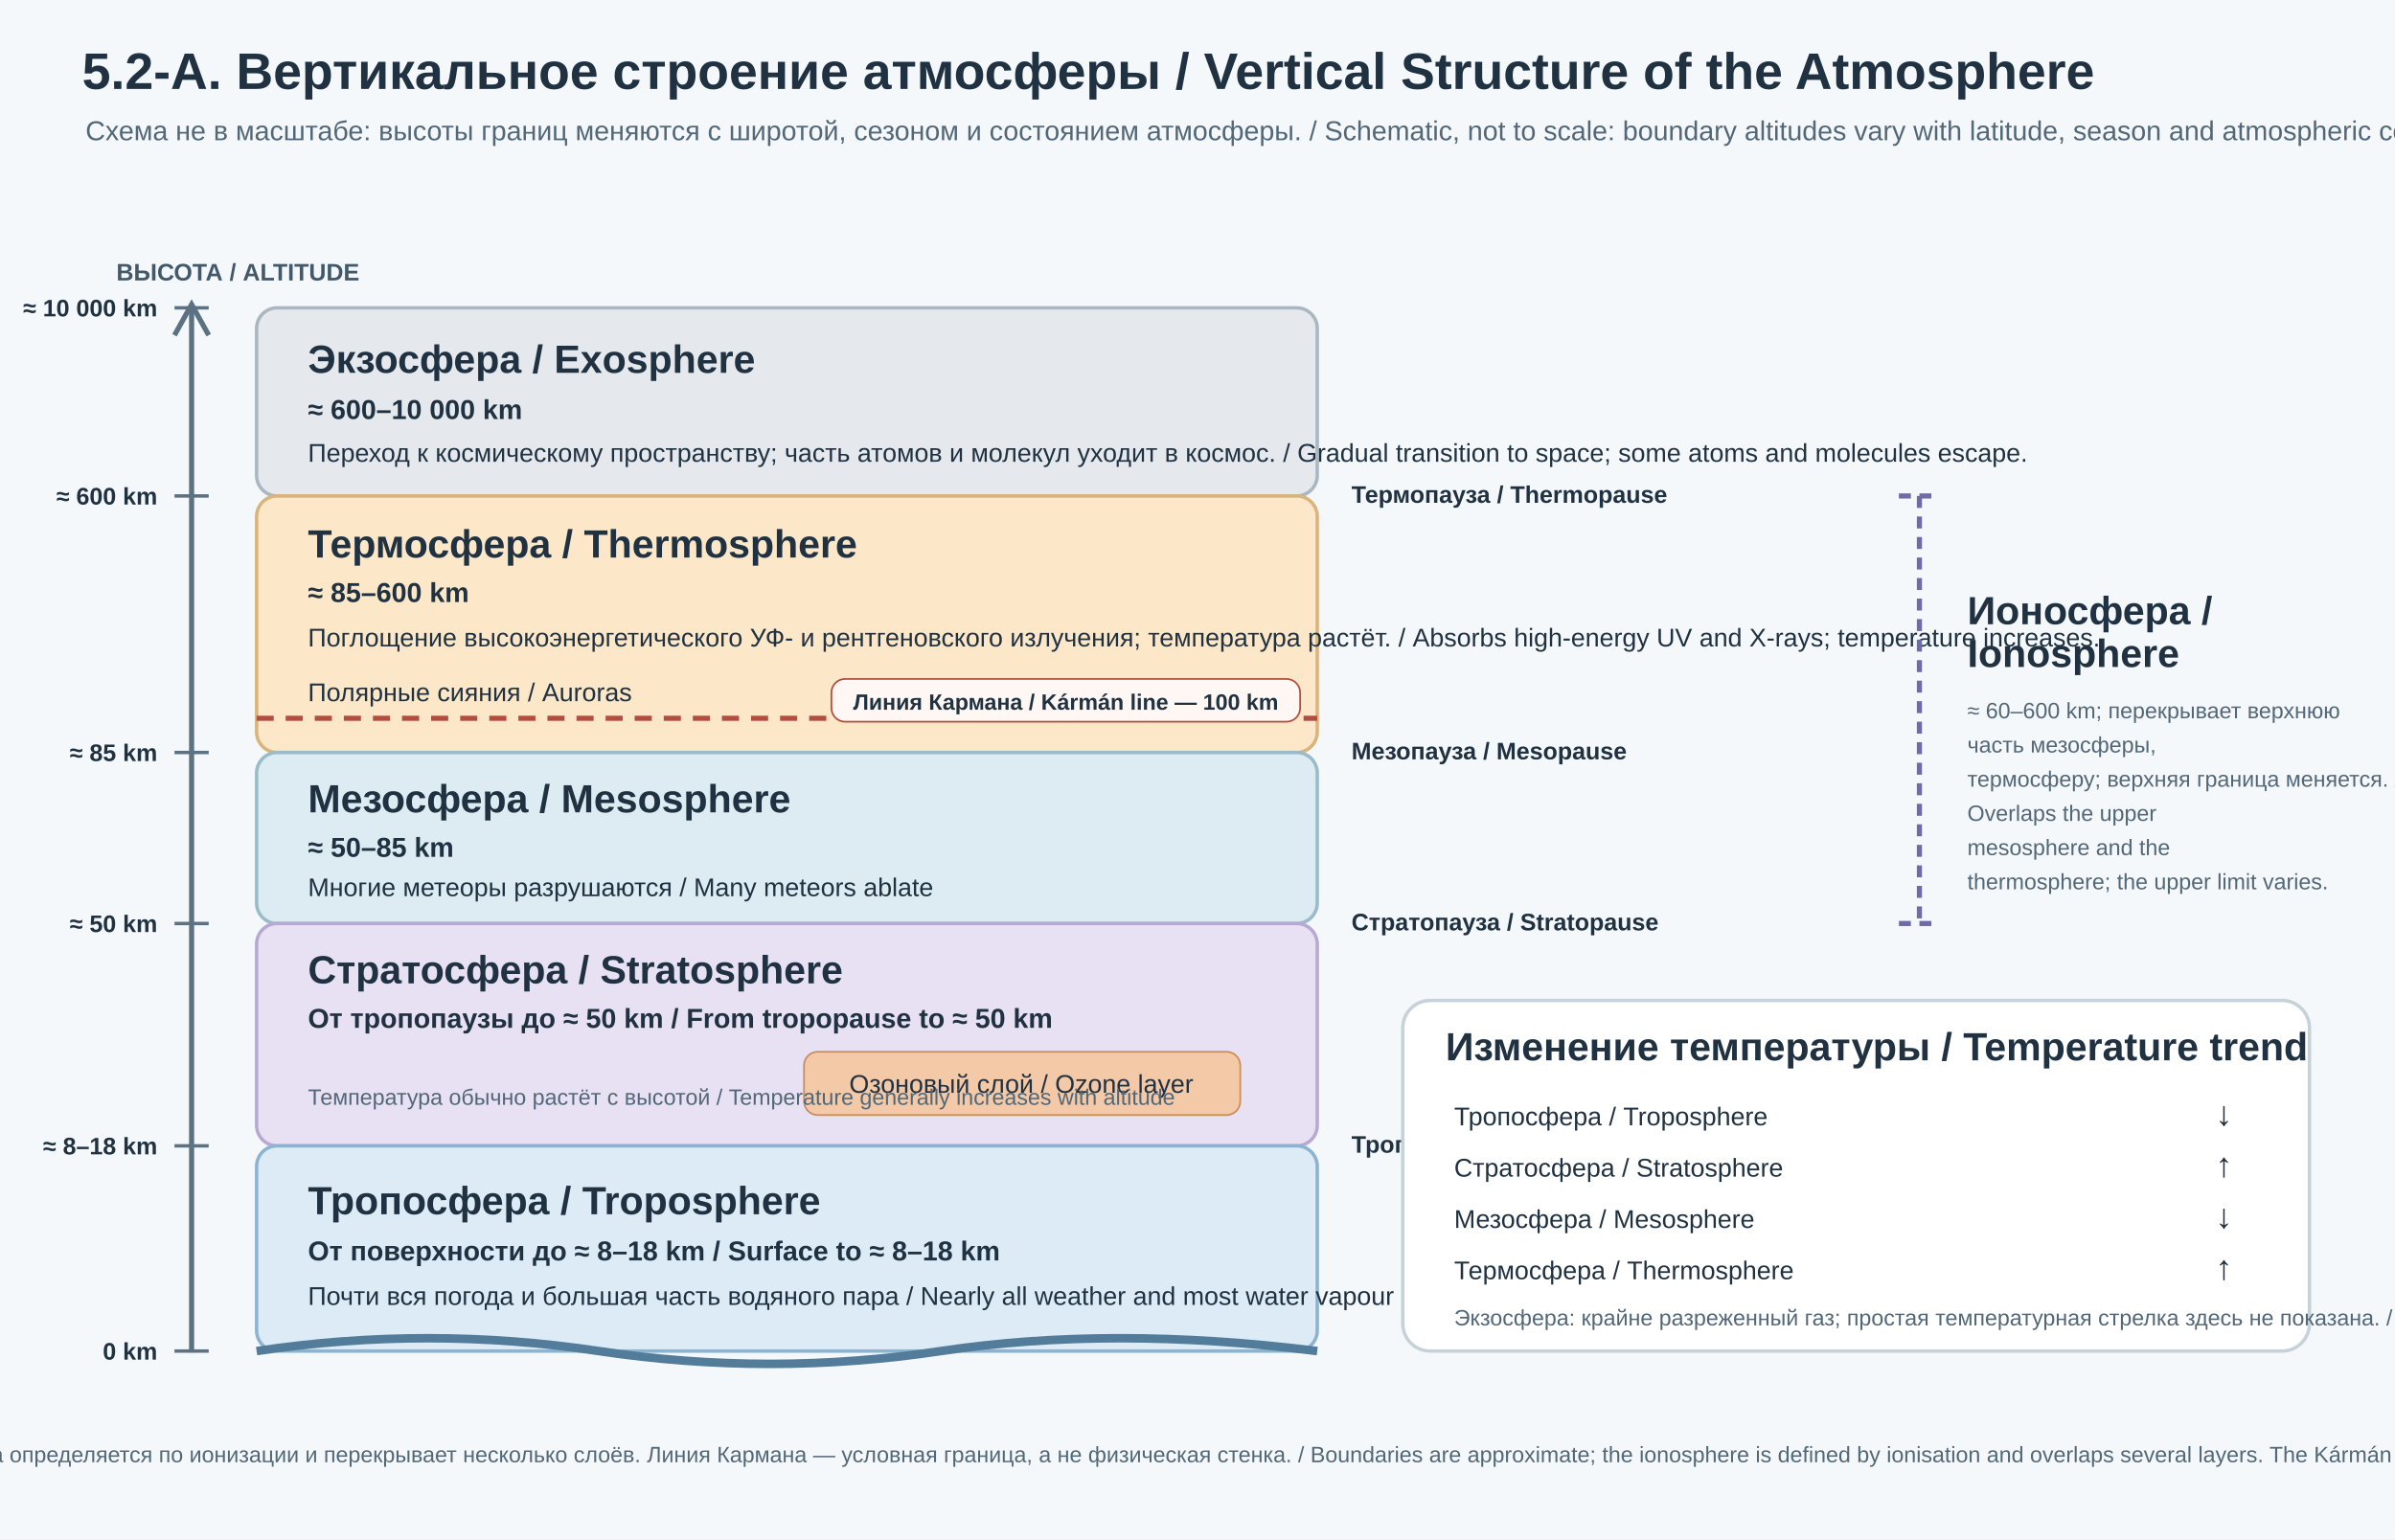
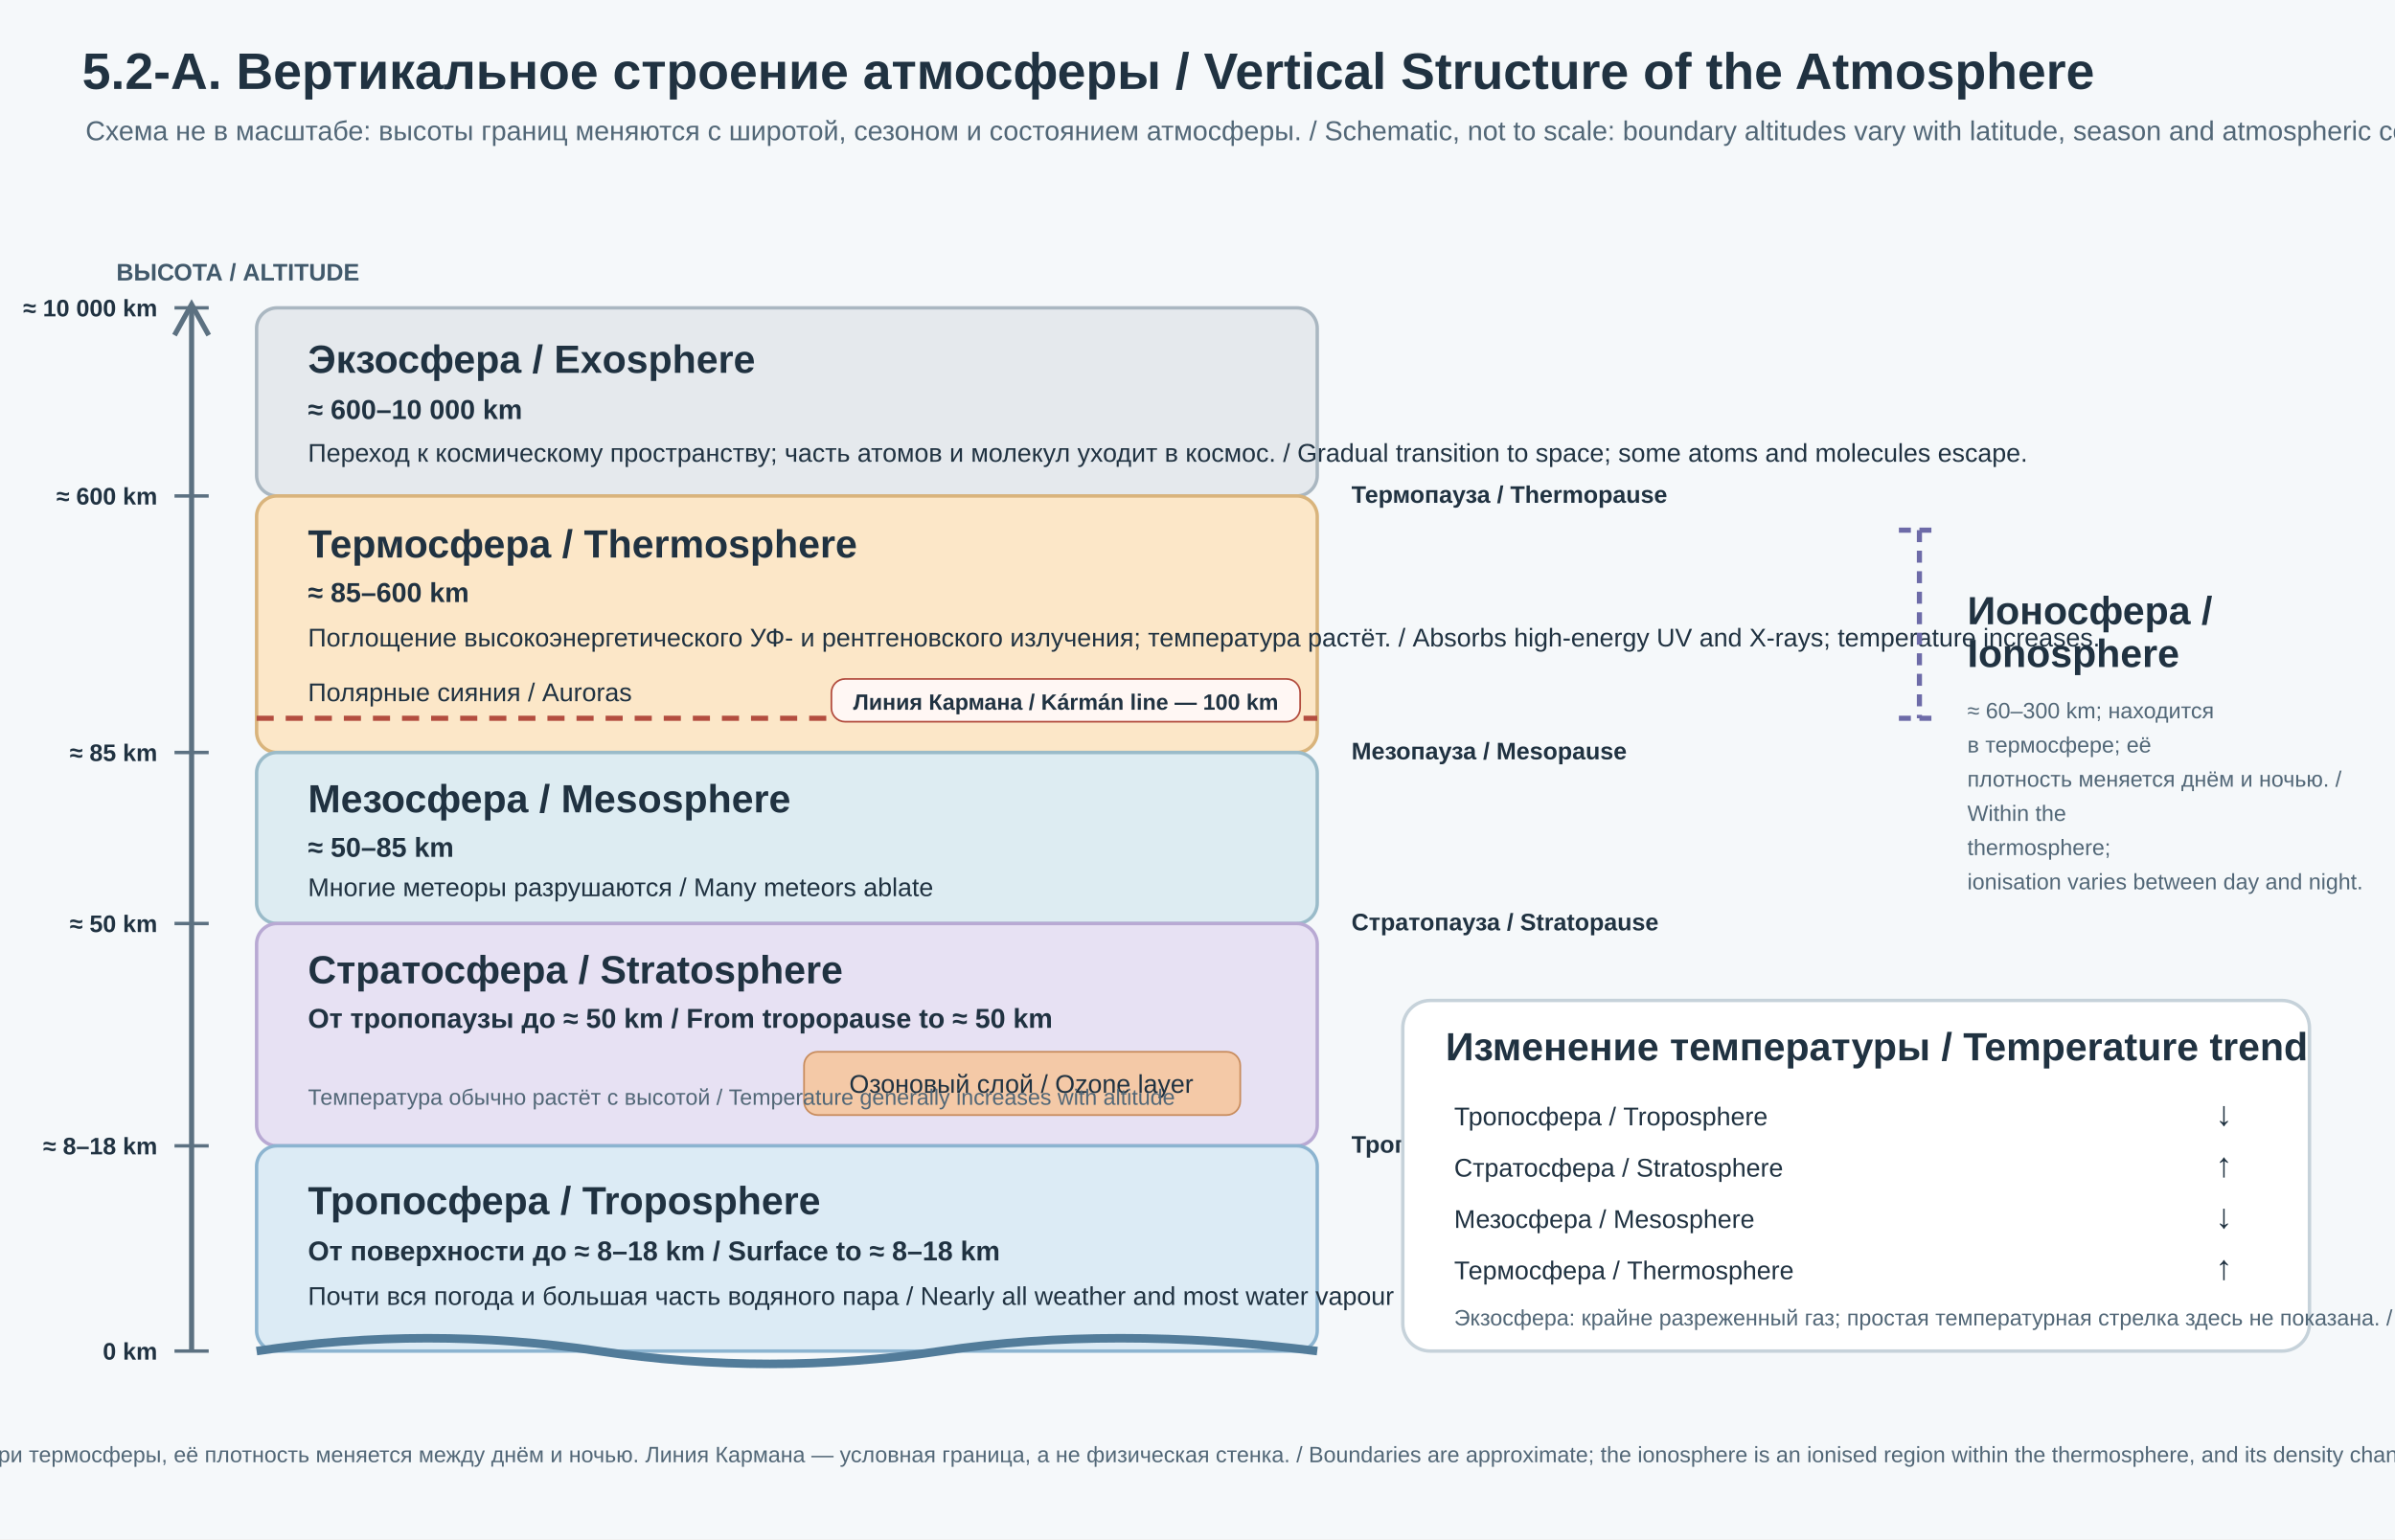
<svg xmlns="http://www.w3.org/2000/svg" viewBox="0 0 1400 900" role="img" aria-labelledby="title desc">
  <style>
text{font-family:Arial,Helvetica,sans-serif;fill:#203241}
.title{font-size:30px;font-weight:700}
.subtitle{font-size:16px;fill:#526777}
.layer{font-size:23px;font-weight:700}
.range{font-size:16px;font-weight:700}
.body{font-size:15px}
.small{font-size:13px;fill:#526777}
.boundary{font-size:14px;font-weight:700;fill:#41596B}
.axis{font-size:14px;font-weight:700;fill:#41596B}
.note{font-size:14px}
</style>
  <rect width="1400" height="900" fill="#F5F8FA" />
  <text x="48" y="52" class="title">5.2-A. Вертикальное строение атмосферы / Vertical Structure of the Atmosphere</text>
  <text x="50" y="82" class="subtitle">Схема не в масштабе: высоты границ меняются с широтой, сезоном и состоянием атмосферы. / Schematic, not to scale: boundary altitudes vary with latitude, season and atmospheric conditions.</text>
  <line x1="112" y1="180" x2="112" y2="790" stroke="#5C7181" stroke-width="3" />
  <path d="M102 196 L112 178 L122 196" fill="none" stroke="#5C7181" stroke-width="3" />
  <text x="68" y="164" class="axis">ВЫСОТА / ALTITUDE</text>
  <g stroke="#5C7181" stroke-width="2">
    <line x1="102" y1="790" x2="122" y2="790" />
    <line x1="102" y1="670" x2="122" y2="670" />
    <line x1="102" y1="540" x2="122" y2="540" />
    <line x1="102" y1="440" x2="122" y2="440" />
    <line x1="102" y1="290" x2="122" y2="290" />
    <line x1="102" y1="180" x2="122" y2="180" />
  </g>
  <g class="boundary" text-anchor="end">
    <text x="92" y="795">0 km</text>
    <text x="92" y="675">≈ 8–18 km</text>
    <text x="92" y="545">≈ 50 km</text>
    <text x="92" y="445">≈ 85 km</text>
    <text x="92" y="295">≈ 600 km</text>
    <text x="92" y="185">≈ 10 000 km</text>
  </g>
  <rect x="150" y="180" width="620" height="110" rx="12" fill="#E5E9ED" stroke="#AAB7C1" stroke-width="2" />
  <rect x="150" y="290" width="620" height="150" rx="12" fill="#FCE7C8" stroke="#D9B47C" stroke-width="2" />
  <rect x="150" y="440" width="620" height="100" rx="12" fill="#DDECF2" stroke="#9ABBC9" stroke-width="2" />
  <rect x="150" y="540" width="620" height="130" rx="12" fill="#E7E1F3" stroke="#B8A9D3" stroke-width="2" />
  <rect x="150" y="670" width="620" height="120" rx="12" fill="#DCEBF5" stroke="#8CB4D0" stroke-width="2" />
  <text x="180" y="218" class="layer">Экзосфера / Exosphere</text>
  <text x="180" y="245" class="range">≈ 600–10 000 km</text>
  <text x="180" y="270" class="body">Переход к космическому пространству; часть атомов и молекул уходит в космос. / Gradual transition to space; some atoms and molecules escape.</text>
  <text x="180" y="326" class="layer">Термосфера / Thermosphere</text>
  <text x="180" y="352" class="range">≈ 85–600 km</text>
  <text x="180" y="378" class="body">Поглощение высокоэнергетического УФ- и рентгеновского излучения; температура растёт. / Absorbs high-energy UV and X-rays; temperature increases.</text>
  <text x="180" y="410" class="body">Полярные сияния / Auroras</text>
  <line x1="150" y1="420" x2="770" y2="420" stroke="#B34D3F" stroke-width="3" stroke-dasharray="10 7" />
  <rect x="486" y="397" width="274" height="25" rx="8" fill="#FFF7F4" stroke="#B34D3F" />
  <text x="623" y="415" text-anchor="middle" font-size="13" font-weight="700" fill="#9A3D34">Линия Кармана / Kármán line — 100 km</text>
  <text x="180" y="475" class="layer">Мезосфера / Mesosphere</text>
  <text x="180" y="501" class="range">≈ 50–85 km</text>
  <text x="180" y="524" class="body">Многие метеоры разрушаются / Many meteors ablate</text>
  <text x="180" y="575" class="layer">Стратосфера / Stratosphere</text>
  <text x="180" y="601" class="range">От тропопаузы до ≈ 50 km / From tropopause to ≈ 50 km</text>
  <rect x="470" y="615" width="255" height="37" rx="8" fill="#F4C9A7" stroke="#C88C5D" />
  <text x="597" y="639" text-anchor="middle" class="body">Озоновый слой / Ozone layer</text>
  <text x="180" y="646" class="small">Температура обычно растёт с высотой / Temperature generally increases with altitude</text>
  <text x="180" y="710" class="layer">Тропосфера / Troposphere</text>
  <text x="180" y="737" class="range">От поверхности до ≈ 8–18 km / Surface to ≈ 8–18 km</text>
  <text x="180" y="763" class="body">Почти вся погода и большая часть водяного пара / Nearly all weather and most water vapour</text>
  <path d="M150 790 Q250 775 350 790 T550 790 T770 790" fill="none" stroke="#527C9A" stroke-width="5" />
  <g class="boundary">
    <text x="790" y="294">Термопауза / Thermopause</text>
    <text x="790" y="444">Мезопауза / Mesopause</text>
    <text x="790" y="544">Стратопауза / Stratopause</text>
    <text x="790" y="674">Тропопауза / Tropopause</text>
  </g>
-   <path d="M1110 290 h24 M1122 290 v250 M1110 540 h24" fill="none" stroke="#6D6BA8" stroke-width="3" stroke-dasharray="7 5" />
+   <path d="M1110 310 h24 M1122 310 v110 M1110 420 h24" fill="none" stroke="#6D6BA8" stroke-width="3" stroke-dasharray="7 5" />
  <text x="1150" y="365" class="layer" font-size="19">Ионосфера /</text>
  <text x="1150" y="390" class="layer" font-size="19">Ionosphere</text>
-   <text x="1150" y="420" class="small">≈ 60–600 km; перекрывает верхнюю</text>
-   <text x="1150" y="440" class="small">часть мезосферы,</text>
-   <text x="1150" y="460" class="small">термосферу; верхняя граница меняется. /</text>
-   <text x="1150" y="480" class="small">Overlaps the upper</text>
-   <text x="1150" y="500" class="small">mesosphere and the</text>
-   <text x="1150" y="520" class="small">thermosphere; the upper limit varies.</text>
+   <text x="1150" y="420" class="small">≈ 60–300 km; находится</text>
+   <text x="1150" y="440" class="small">в термосфере; её</text>
+   <text x="1150" y="460" class="small">плотность меняется днём и ночью. /</text>
+   <text x="1150" y="480" class="small">Within the</text>
+   <text x="1150" y="500" class="small">thermosphere;</text>
+   <text x="1150" y="520" class="small">ionisation varies between day and night.</text>
  <rect x="820" y="585" width="530" height="205" rx="16" fill="#FFFFFF" stroke="#C6D2DA" stroke-width="2" />
  <text x="845" y="620" class="layer" font-size="19">Изменение температуры / Temperature trend</text>
  <text x="850" y="658" class="body">Тропосфера / Troposphere</text>
  <text x="1305" y="658" text-anchor="end" font-size="20" font-weight="700" fill="#2876A6">↓</text>
  <text x="850" y="688" class="body">Стратосфера / Stratosphere</text>
  <text x="1305" y="688" text-anchor="end" font-size="20" font-weight="700" fill="#B45E3B">↑</text>
  <text x="850" y="718" class="body">Мезосфера / Mesosphere</text>
  <text x="1305" y="718" text-anchor="end" font-size="20" font-weight="700" fill="#2876A6">↓</text>
  <text x="850" y="748" class="body">Термосфера / Thermosphere</text>
  <text x="1305" y="748" text-anchor="end" font-size="20" font-weight="700" fill="#B45E3B">↑</text>
  <text x="850" y="775" class="small">Экзосфера: крайне разреженный газ; простая температурная стрелка здесь не показана. / Exosphere: extremely thin gas; no simple temperature arrow shown.</text>
-   <text x="700" y="855" text-anchor="middle" class="small">Границы приблизительны; ионосфера определяется по ионизации и перекрывает несколько слоёв. Линия Кармана — условная граница, а не физическая стенка. / Boundaries are approximate; the ionosphere is defined by ionisation and overlaps several layers. The Kármán line is a convention, not a physical wall.</text>
+   <text x="700" y="855" text-anchor="middle" class="small">Границы приблизительны; ионосфера — область ионизированного газа внутри термосферы, её плотность меняется между днём и ночью. Линия Кармана — условная граница, а не физическая стенка. / Boundaries are approximate; the ionosphere is an ionised region within the thermosphere, and its density changes between day and night. The Kármán line is a convention, not a physical wall.</text>
</svg>
